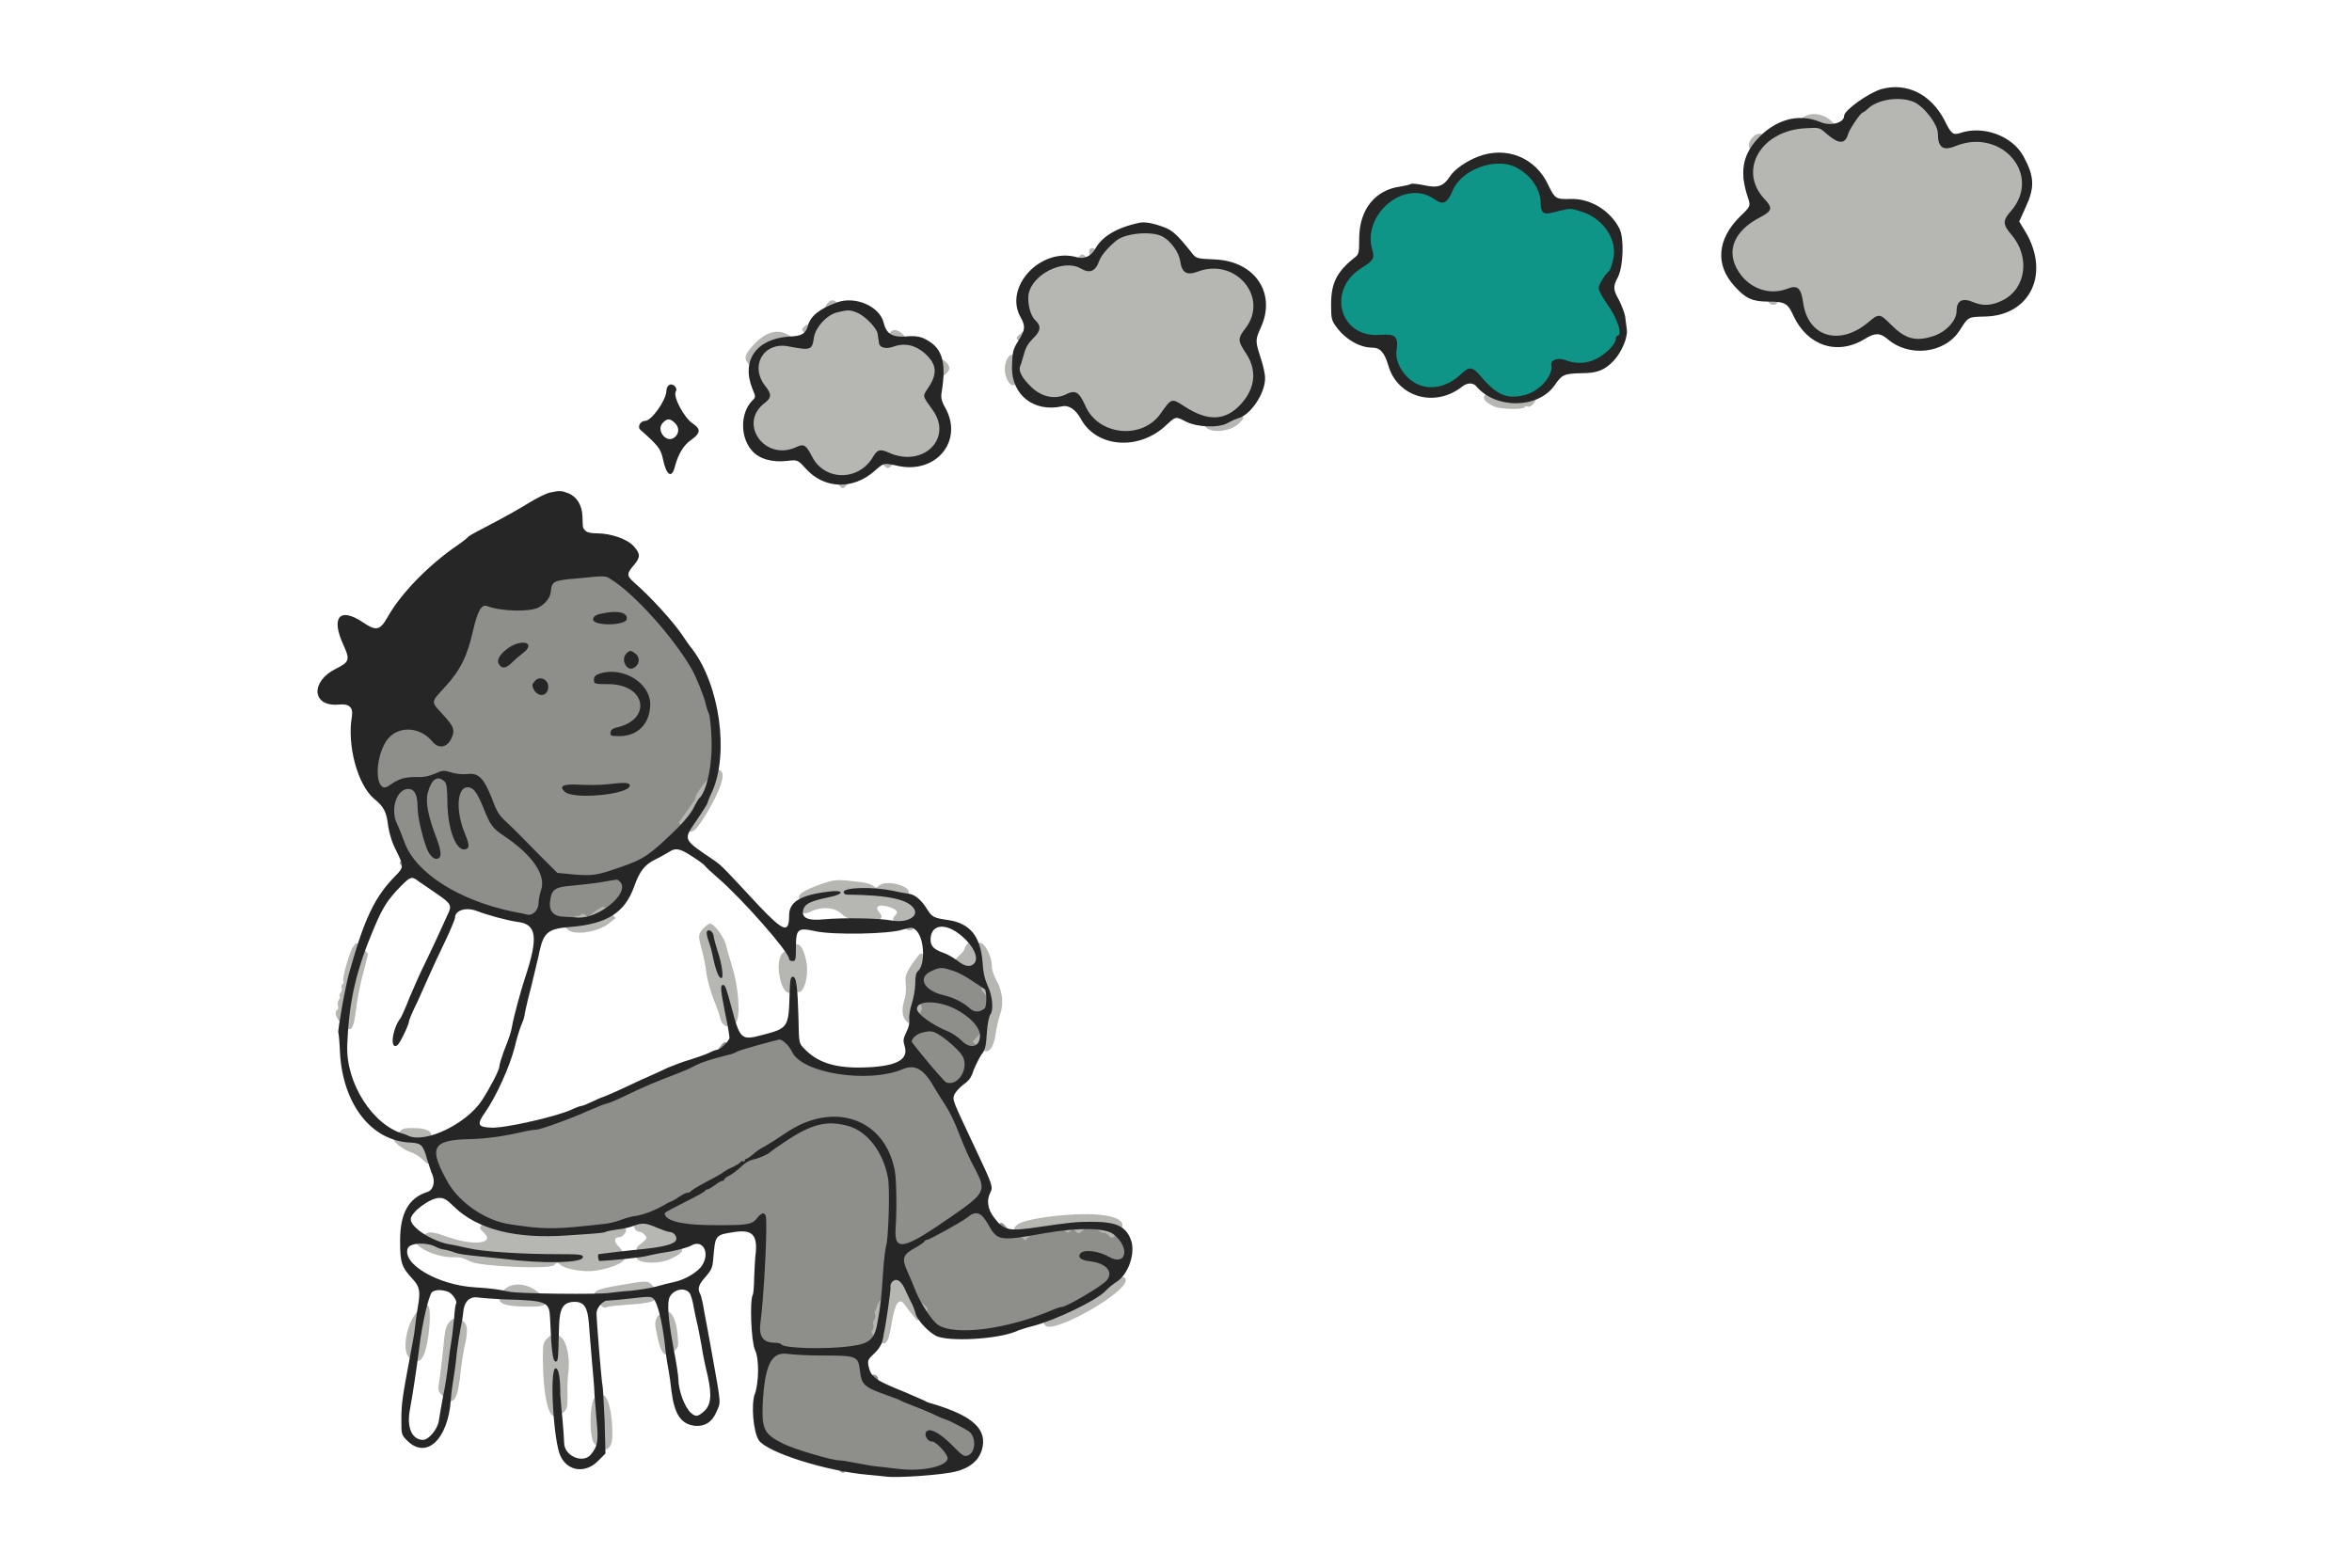
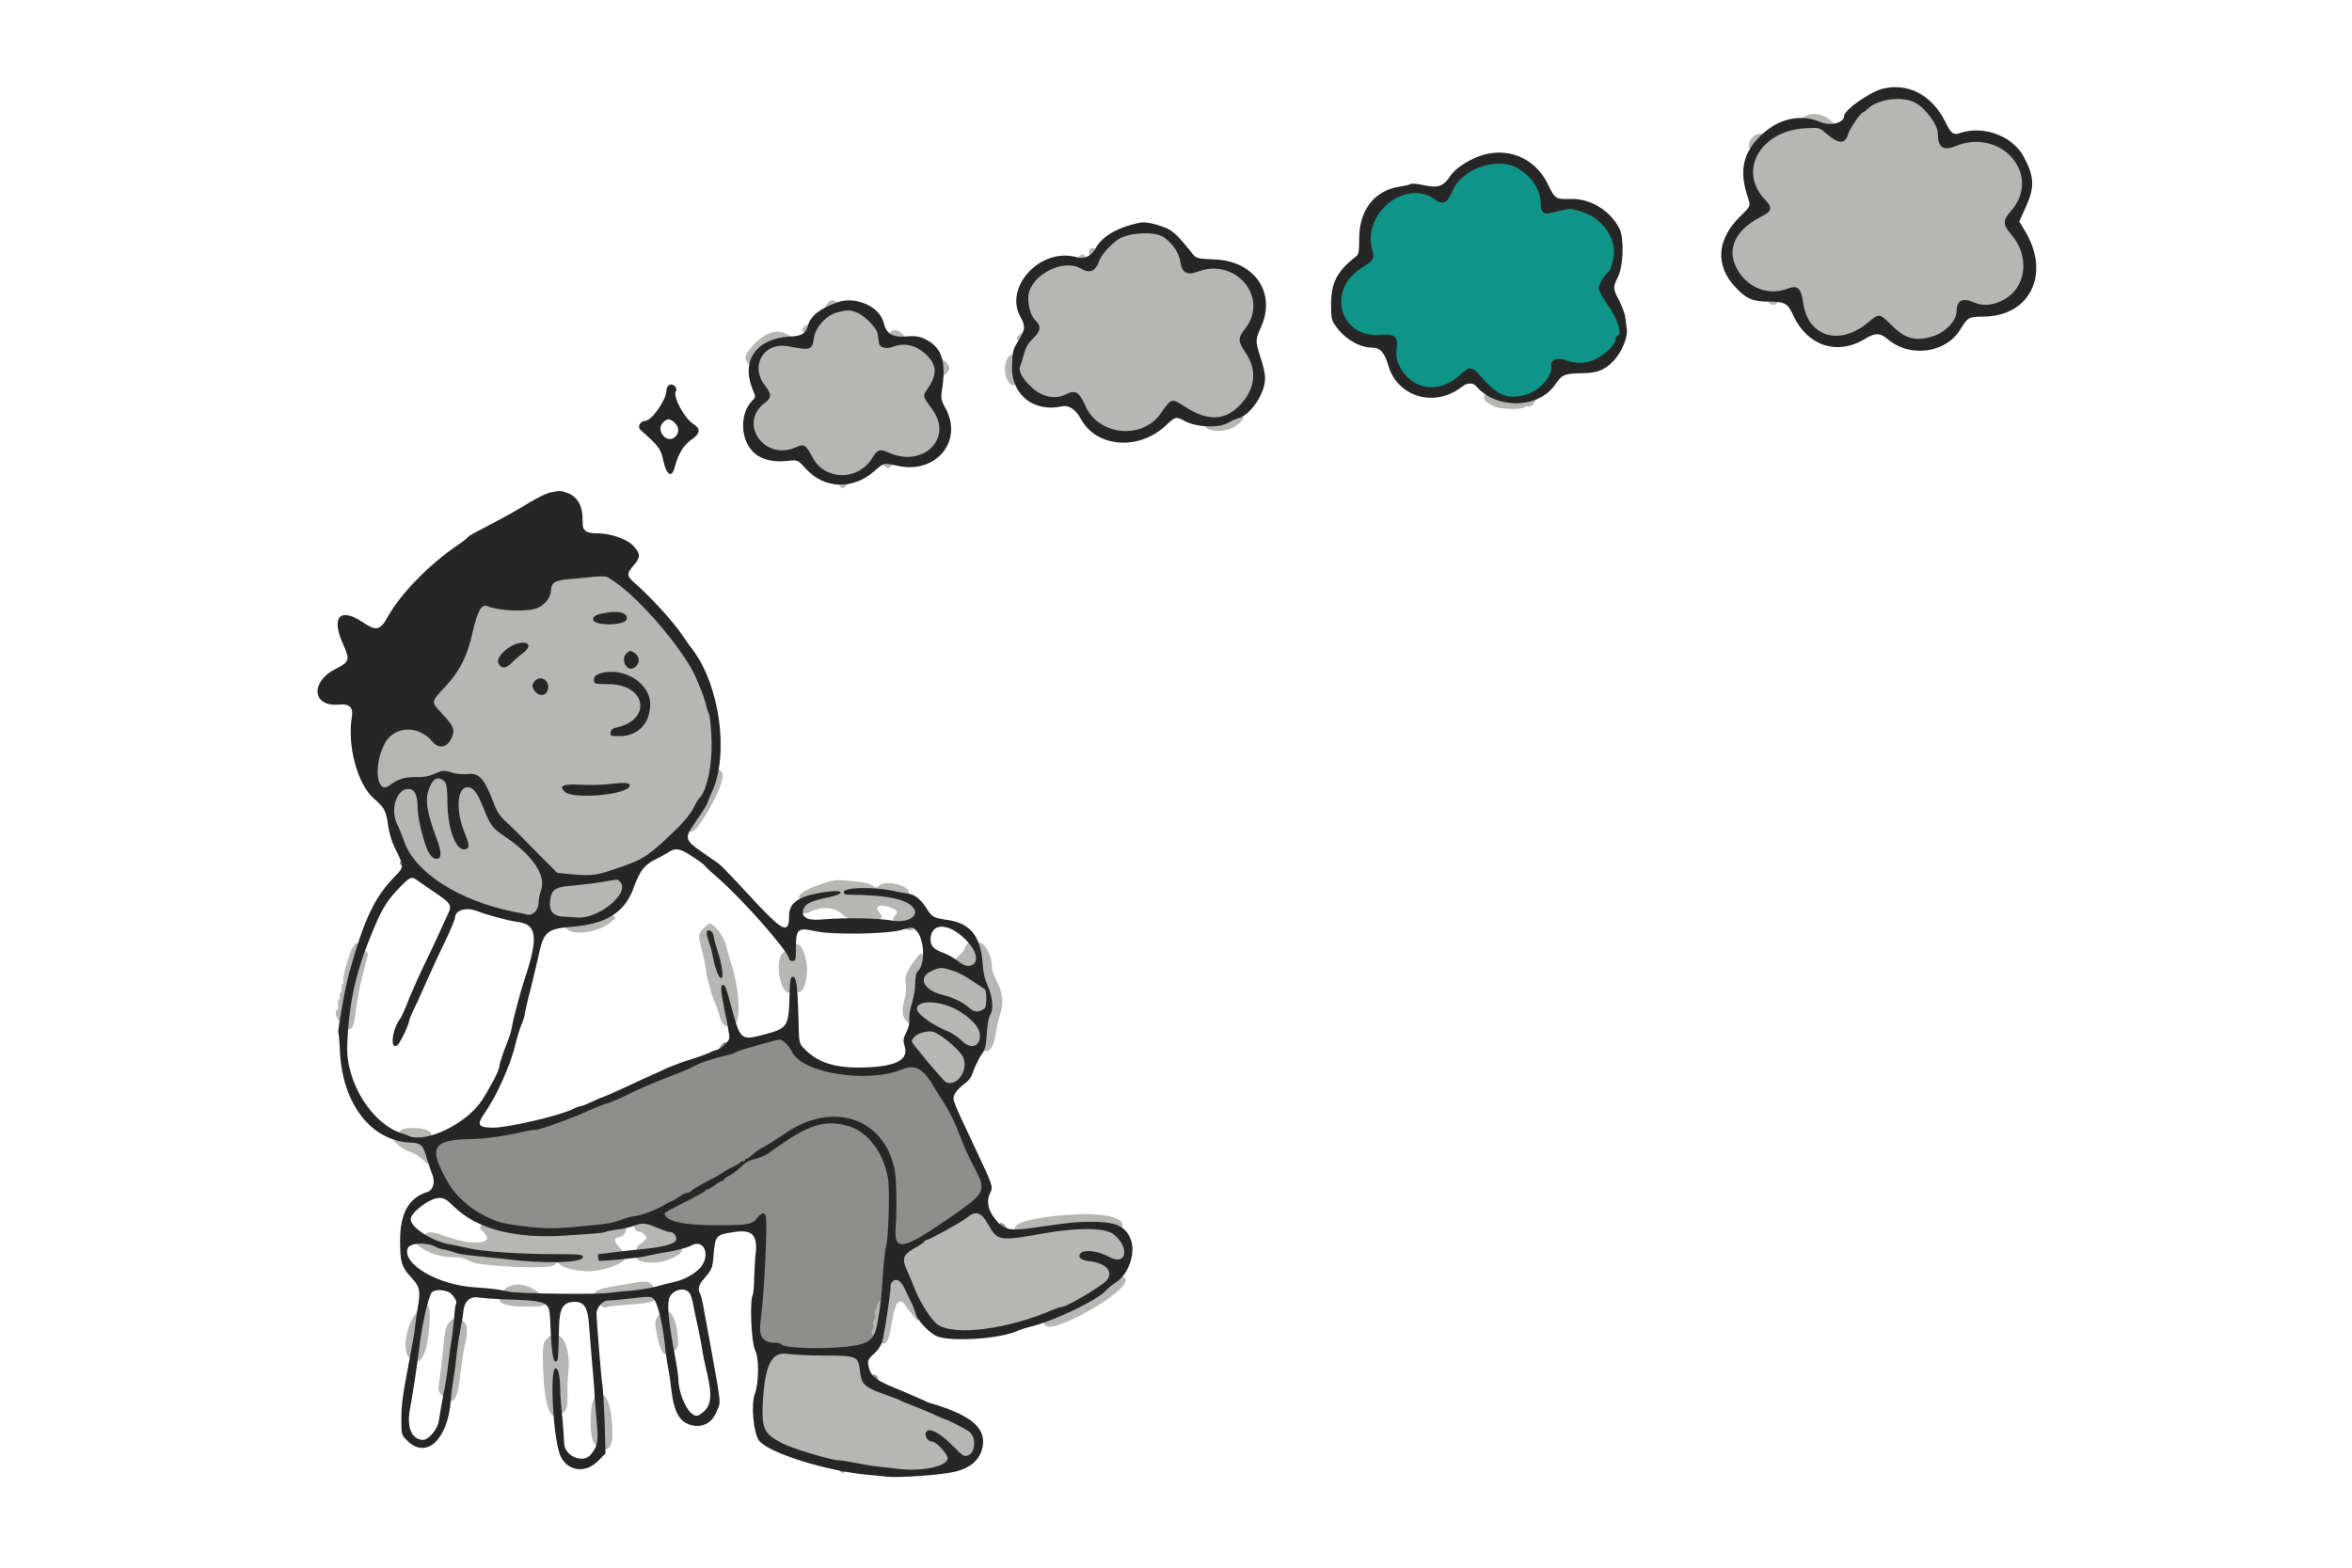
<svg xmlns="http://www.w3.org/2000/svg" viewBox="115 60 1380 920" width="1380" height="920">
  <style>.accent{transform-box:fill-box;transform-origin:50% 60%;animation:float 6s ease-in-out infinite}@keyframes float{0%,100%{transform:translate(0,0) rotate(0)}50%{transform:translate(0,-22px) rotate(-3deg)}}@media (prefers-reduced-motion:reduce){.accent{animation:none}}</style>
  <rect x="115" y="60" width="1380" height="920" fill="transparent" />
  <g fill="#8E8E8B">
    <g transform="translate(0,1024) scale(0.25,-0.25)">
      <path d="M1811 2506 c-58 -5 -65 -8 -66 -34 0 -28 -15 -38 -60 -41 -18 -1 -39 0 -54 4 -51 12 -54 9 -69 -59 -13 -60 -30 -95 -66 -133 -34 -36 -34 -34 -4 -65 26 -27 30 -40 18 -57 -9 -13 -16 -11 -39 9 -54 48 -118 17 -131 -64 -9 -56 8 -84 37 -60 17 15 28 7 14 -10 -6 -7 -11 -19 -13 -31 -1 -12 -4 -22 -6 -23 -3 -2 -1 -7 5 -13 6 -6 16 -27 24 -46 14 -35 14 -35 4 -44 -8 -8 -9 -9 -2 -16 6 -7 7 -7 15 1 8 8 8 8 24 -8 9 -9 24 -21 34 -27 10 -6 31 -19 46 -29 15 -10 29 -18 30 -18 10 -1 36 -13 43 -19 6 -6 10 -7 13 -5 5 6 79 -12 89 -21 6 -6 8 -5 24 8 17 14 17 14 29 4 11 -10 15 -11 51 -12 57 -2 83 12 118 62 l16 24 -11 11 c-10 9 -11 13 -7 16 8 8 30 14 33 10 3 -5 91 72 116 102 85 99 95 204 33 346 -34 79 -189 246 -227 243 -5 0 -33 -2 -61 -5z m-146 -192 c-16 -15 -20 -17 -25 -12 -10 10 28 43 39 33 4 -3 2 -8 -14 -21z m284 -13 c-5 -8 -9 -8 -15 0 -2 4 -2 8 2 13 8 9 20 -2 13 -13z m-213 -63 c-9 -9 -24 6 -16 16 5 6 6 6 14 -2 7 -7 7 -9 2 -14z m235 -13 c-3 -4 -6 -3 -16 6 -8 8 -10 12 -6 16 3 4 6 3 16 -6 8 -8 10 -12 6 -16z m-19 -80 c-4 -4 -6 -4 -11 -1 -4 4 -4 6 -1 11 4 4 6 4 11 1 4 -4 4 -6 1 -11z m-405 -122 c4 -3 4 -6 -3 -13 -10 -10 -10 -10 -23 3 -21 20 -2 28 26 10z m33 5 c12 -6 21 -26 15 -31 -7 -7 -37 22 -30 30 5 6 5 6 15 1z m-122 -17 c8 -14 -6 -21 -19 -8 -8 8 -10 12 -7 15 5 7 20 2 26 -7z m185 -102 c-3 -4 -6 -3 -16 6 -8 8 -10 12 -6 16 3 4 6 3 16 -6 8 -8 10 -12 6 -16z m119 -125 c-8 -9 -13 -7 -18 7 -7 17 3 24 15 11 10 -9 10 -10 3 -18z M2644 1583 c-30 -15 -33 -27 -14 -47 l15 -15 -16 -10 c-30 -20 -31 -23 -11 -43 18 -18 19 -28 2 -28 -24 0 -28 -33 -6 -58 24 -28 10 -39 -18 -15 -6 4 -8 3 -18 -7 -41 -43 -227 -20 -254 31 -14 27 -28 35 -48 28 -20 -8 -46 -10 -52 -5 -6 5 -8 5 -16 -4 -17 -19 -23 -20 -36 -8 -11 11 -11 11 -26 -8 -8 -10 -17 -18 -19 -18 -3 0 -19 -7 -36 -15 -26 -12 -33 -14 -39 -10 -6 4 -9 3 -17 -6 -5 -5 -14 -12 -21 -15 -7 -3 -36 -16 -66 -29 -78 -35 -215 -89 -225 -89 -2 0 -8 3 -12 7 -7 6 -8 6 -18 -4 -6 -6 -15 -11 -19 -11 -4 0 -21 -3 -36 -6 -28 -6 -28 -6 -39 5 -11 10 -11 10 -23 -1 -9 -8 -14 -10 -27 -10 -8 1 -20 -1 -27 -4 -7 -2 -17 -6 -23 -7 -22 -4 -28 -16 -21 -41 4 -12 7 -26 7 -31 1 -4 5 -13 9 -18 5 -5 13 -16 19 -25 26 -42 95 -86 144 -92 7 -1 20 -3 29 -4 40 -5 91 -6 128 -3 37 4 41 4 48 -3 8 -8 8 -8 18 1 11 11 50 26 76 30 10 1 23 5 29 8 11 5 13 5 25 -7 7 -6 18 -13 25 -14 7 -2 16 -6 19 -10 6 -7 8 -7 14 -3 10 9 53 3 66 -9 10 -9 10 -9 22 2 10 10 13 11 37 9 21 -1 27 1 37 8 18 15 32 -6 15 -24 -6 -6 -6 -8 0 -14 4 -5 6 -12 5 -23 -1 -9 -3 -39 -4 -68 -1 -29 -4 -61 -6 -72 -9 -46 -2 -78 18 -78 2 0 8 -3 13 -6 10 -7 10 -7 -7 -24 -9 -9 -15 -18 -13 -20 3 -1 2 -9 -1 -21 -3 -10 -6 -22 -6 -27 0 -5 -4 -12 -8 -16 -8 -7 -8 -7 0 -16 8 -9 8 -9 0 -16 -7 -6 -7 -8 -3 -14 3 -3 7 -13 8 -22 3 -18 16 -32 45 -52 11 -7 23 -16 26 -20 3 -4 8 -5 13 -4 14 5 84 -18 99 -33 14 -13 14 -13 24 -3 12 13 28 11 44 -4 10 -10 11 -10 17 -3 7 7 9 7 48 2 64 -8 120 2 138 26 10 13 10 13 22 5 13 -10 17 -8 31 14 20 32 -6 60 -88 94 -12 5 -27 14 -32 19 -6 5 -13 8 -17 7 -5 -2 -84 27 -94 35 -4 3 -4 5 1 11 9 10 -5 23 -15 14 -8 -9 -16 1 -18 23 -1 9 -4 20 -8 24 -5 6 -4 7 7 16 7 5 14 9 16 8 7 -2 34 31 29 36 -8 8 -6 21 5 31 9 8 9 10 5 16 -9 10 -7 21 6 34 6 7 10 15 9 19 -1 3 2 10 8 15 9 9 10 10 3 17 -4 5 -8 6 -11 3 -10 -8 -15 6 -12 34 4 32 9 38 26 26 11 -8 12 -9 6 -18 -6 -8 -6 -11 -1 -21 3 -6 5 -13 4 -15 0 -3 2 -8 7 -12 4 -4 8 -10 8 -13 0 -15 40 -84 60 -103 14 -13 16 -14 73 -17 35 -1 51 0 94 8 45 9 66 16 116 38 7 3 14 5 17 5 4 0 44 21 86 45 24 14 41 41 33 50 -9 10 -2 19 9 12 14 -8 23 5 21 30 -1 19 -3 23 -21 39 -23 22 -34 25 -80 22 -31 -3 -35 -2 -42 6 -7 8 -7 8 -18 -1 -8 -8 -21 -12 -56 -19 l-46 -8 -13 16 c-14 16 -14 16 -22 9 -8 -7 -8 -7 -14 3 -4 5 -16 18 -26 28 l-19 18 15 15 c20 20 21 39 2 61 -7 8 -15 22 -17 30 -3 8 -7 18 -10 22 -2 4 -8 17 -12 28 -12 32 -26 61 -46 94 -22 35 -21 47 2 30 13 -10 13 -10 28 7 32 34 36 42 26 54 -9 11 -5 22 7 18 7 -1 21 11 24 20 6 26 6 27 -4 40 -10 14 -10 14 7 29 19 16 23 30 13 50 -5 8 -47 46 -57 50 -41 15 -56 16 -78 5z" />
    </g>
  </g>
  <g fill="#B6B6B3">
    <g transform="translate(0,1024) scale(0.25,-0.25)">
      <path d="M4868 3625 c-22 -9 -63 -49 -76 -75 -11 -21 -19 -24 -33 -11 -7 6 -7 7 1 15 8 9 8 9 -1 17 -23 22 -58 23 -73 3 -6 -8 -14 -14 -18 -14 -6 0 -33 -13 -51 -24 -8 -5 -10 -5 -18 3 -15 14 -45 -19 -31 -33 10 -11 4 -41 -11 -59 -10 -10 -10 -10 21 -42 34 -35 35 -39 10 -52 -93 -49 -92 -135 3 -185 10 -6 19 -12 18 -14 -2 -10 12 -18 20 -11 4 3 6 7 5 9 -3 4 10 15 24 20 15 6 26 -6 26 -27 0 -42 44 -85 86 -85 22 0 50 12 73 30 27 22 25 23 55 -5 24 -23 45 -33 67 -33 42 0 95 41 95 73 0 17 10 21 31 14 96 -35 166 87 97 167 -20 23 -20 33 -2 54 35 38 35 93 1 130 -34 37 -69 49 -115 38 -10 -3 -20 -5 -22 -6 -2 0 -8 -3 -13 -5 -11 -6 -25 11 -18 22 7 12 -38 70 -64 84 -18 9 -66 10 -87 2z M3108 3312 c-18 -5 -29 -12 -49 -31 -18 -17 -19 -18 -26 -12 -14 13 -24 -4 -11 -17 9 -9 10 -10 3 -17 -7 -8 -20 -2 -13 7 3 3 2 7 -4 12 -8 7 -8 7 -19 -3 -9 -8 -16 -11 -27 -11 -40 0 -90 -39 -96 -74 -3 -22 4 -51 16 -62 12 -11 13 -24 3 -33 -7 -7 -8 -7 -15 1 -7 8 -7 8 -17 -1 -9 -8 -9 -8 -1 -17 12 -13 2 -44 -11 -33 -13 11 -28 -20 -21 -46 6 -21 17 -29 26 -19 7 8 7 8 30 -14 25 -23 53 -31 77 -24 5 2 10 4 11 4 1 0 5 2 9 4 8 3 24 -9 21 -16 -1 -3 8 -15 19 -28 61 -69 133 -63 189 16 10 14 2 16 60 -16 13 -7 24 -15 24 -19 0 -25 59 -25 84 1 10 11 10 11 2 18 -8 7 -8 7 12 29 31 35 33 80 6 119 -17 26 -17 32 0 54 52 65 -2 151 -94 147 -17 0 -30 -3 -33 -6 -10 -12 -22 -2 -24 19 -2 16 -21 43 -41 58 -16 13 -66 18 -90 10z M2402 3144 c-6 -7 -6 -9 -2 -14 8 -10 -31 -49 -40 -40 -6 5 -7 5 -13 -1 -7 -7 -6 -8 5 -19 11 -11 12 -12 5 -19 -9 -10 -11 -9 -33 9 -31 27 -62 22 -95 -13 -23 -25 -24 -33 -10 -48 7 -7 13 -18 14 -23 2 -6 8 -18 15 -26 15 -19 15 -22 0 -36 -38 -36 -38 -68 0 -103 22 -21 54 -26 80 -13 15 8 21 4 31 -16 9 -18 29 -37 43 -42 8 -2 18 -11 24 -18 10 -14 11 -14 18 -8 4 4 7 9 7 11 -1 3 6 8 15 13 9 4 26 18 39 31 19 20 24 23 29 19 6 -5 6 -6 0 -12 -5 -6 -5 -7 2 -14 8 -7 8 -7 20 4 9 9 14 10 23 8 28 -6 73 19 87 48 10 21 6 49 -8 70 -26 37 -26 33 -7 59 9 13 18 23 19 22 6 -1 18 12 18 19 0 10 -17 25 -23 19 -3 -3 -11 1 -29 18 -18 17 -28 23 -36 23 -6 0 -13 3 -16 6 -3 3 -4 6 -2 6 5 0 -7 13 -16 16 -12 5 -24 -7 -16 -16 5 -6 5 -7 -2 -14 -13 -12 -25 4 -15 20 8 14 -69 70 -89 65 -5 -1 -11 2 -16 7 -11 12 -17 12 -26 2z M3952 2938 c-15 -16 -12 -23 14 -36 15 -7 68 -8 72 -2 1 2 4 3 7 2 7 -5 24 14 18 21 -2 3 -3 5 -1 5 2 0 0 3 -4 8 -5 6 -9 7 -21 3 -17 -5 -50 -1 -63 7 -8 6 -9 5 -22 -8z M2125 2031 c-17 -18 -34 -42 -33 -49 0 -2 -6 -11 -27 -40 l-12 -17 13 -13 c17 -17 25 -11 55 39 29 49 41 85 32 94 -7 7 -8 6 -28 -14z M2394 1783 c-50 -17 -66 -28 -56 -39 5 -6 6 -9 3 -15 -8 -13 5 -22 19 -14 28 14 59 12 76 -5 29 -28 114 -24 88 4 -12 13 -3 20 19 14 22 -6 27 -13 17 -22 -9 -8 -2 -22 12 -22 4 0 10 -4 14 -8 9 -10 26 0 17 11 -3 4 -2 7 4 14 12 13 11 18 -6 36 -11 12 -13 16 -10 20 14 17 -50 36 -68 20 -6 -6 -8 -6 -14 0 -4 3 -16 7 -27 8 -55 7 -60 7 -88 -2z M1866 1723 c-4 -2 -12 -8 -17 -12 -7 -7 -10 -7 -15 -3 -5 4 -8 4 -11 1 -2 -2 -6 -4 -9 -3 -2 1 -10 -4 -17 -11 -13 -14 -13 -14 -5 -21 17 -15 72 -6 98 15 l15 12 -14 14 c-14 15 -14 14 -25 8z M2110 1676 c-12 -15 -12 -15 -2 -53 4 -16 9 -40 10 -53 2 -13 9 -39 16 -58 8 -19 15 -39 16 -45 4 -16 15 -25 22 -17 3 3 6 5 8 4 19 -11 17 74 -2 134 -5 17 -12 39 -14 50 -6 20 -28 50 -38 50 -3 0 -10 -6 -16 -12z M2731 1641 c-4 -4 -7 -9 -7 -12 0 -2 -5 -9 -12 -15 -12 -12 -12 -12 -1 -23 11 -11 30 -15 35 -7 4 6 14 -3 14 -12 0 -4 2 -12 5 -18 3 -8 3 -11 0 -15 -4 -3 -2 -7 6 -16 12 -13 14 -33 3 -53 -3 -7 -6 -16 -6 -21 0 -6 -6 -16 -12 -24 l-13 -14 14 -14 c21 -20 35 -6 41 39 2 12 6 29 9 38 9 25 6 53 -7 78 -7 12 -12 27 -12 34 0 30 -22 66 -33 55 -3 -4 -6 -3 -11 1 -6 5 -7 5 -13 -1z M1289 1634 c-8 -10 -27 -76 -23 -82 1 -2 0 -5 -2 -6 -3 -2 -3 -6 -2 -9 1 -3 0 -9 -3 -12 -2 -3 -3 -6 -2 -8 2 -1 1 -5 -2 -8 -2 -3 -3 -9 -2 -13 1 -4 1 -9 -1 -10 -9 -5 -3 -21 11 -35 21 -21 27 -14 33 39 3 22 10 60 17 84 l11 43 -13 14 c-14 14 -14 14 -22 3z M2320 1634 c-5 -5 -10 -9 -11 -8 -1 1 -7 -2 -12 -7 -22 -20 -2 -110 21 -91 4 4 7 4 11 1 16 -13 31 35 23 72 -7 34 -19 47 -32 33z M2608 1603 c-22 -29 -25 -39 -22 -59 1 -11 0 -25 -4 -37 -6 -21 -5 -37 5 -48 6 -7 7 -6 22 8 16 15 19 25 9 33 -8 6 -3 66 6 80 12 16 13 26 4 34 -7 6 -8 6 -20 -11z M1393 1194 c-11 -15 -11 -15 2 -26 7 -6 19 -13 27 -16 9 -2 21 -10 29 -17 13 -13 13 -13 22 -4 9 9 9 9 -5 23 -14 14 -14 14 -2 25 16 17 1 29 -36 29 -25 0 -26 -1 -37 -14z M2962 1004 c-56 -4 -106 -14 -116 -24 -8 -8 -8 -8 6 -22 l14 -14 12 12 c16 16 70 23 81 11 6 -6 7 -6 13 -1 6 5 7 5 13 -1 6 -6 8 -6 18 4 14 14 21 14 33 1 5 -6 12 -9 14 -8 3 1 8 -2 12 -6 7 -8 8 -8 23 7 32 31 -20 49 -123 41z M1951 985 c-7 -8 0 -21 12 -21 2 0 7 -3 10 -7 7 -7 6 -8 -7 -19 -12 -9 -14 -12 -10 -17 4 -4 4 -6 1 -10 -18 -18 41 -26 75 -11 28 13 34 20 25 29 -6 7 -6 8 1 15 10 11 0 23 -22 26 -7 2 -24 7 -35 13 -26 11 -41 12 -50 2z M1590 980 c-5 -6 -5 -8 6 -18 26 -25 -24 -31 -84 -10 -43 15 -48 15 -63 -1 -13 -13 -13 -14 -6 -20 15 -13 47 -25 73 -26 14 0 26 -1 27 -1 1 -1 2 -1 4 -2 2 0 10 -4 19 -8 25 -11 183 -18 194 -8 7 7 9 7 15 1 9 -8 40 -15 65 -15 40 0 96 22 84 33 -2 2 -3 6 -2 9 1 2 -3 9 -10 16 -12 11 -11 22 2 22 3 0 8 3 11 7 12 13 -2 22 -27 17 -95 -20 -218 -18 -285 5 -15 5 -17 5 -23 -1z M2550 852 c-7 -9 -9 -16 -8 -21 2 -6 -1 -12 -10 -21 -7 -7 -13 -15 -13 -18 -1 -4 -3 -8 -4 -11 -2 -3 -3 -8 -1 -12 1 -3 0 -8 -2 -11 -3 -3 -4 -9 -2 -12 1 -4 0 -10 -3 -13 -3 -4 -2 -8 10 -20 21 -21 28 -13 36 39 8 46 17 59 30 42 4 -6 12 -17 19 -25 l11 -13 14 13 c13 13 13 13 3 23 -6 6 -14 11 -17 11 -5 -1 -10 6 -17 20 -10 20 -26 41 -32 41 -2 0 -8 -6 -14 -12z M3075 852 c-9 -7 -24 -19 -33 -28 -10 -9 -20 -15 -23 -14 -3 1 -10 -2 -15 -8 -5 -5 -12 -10 -14 -10 -7 0 -67 -28 -75 -35 -6 -6 -7 -7 -1 -13 16 -18 166 63 186 100 8 15 -8 20 -25 8z M1914 839 c-56 -9 -67 -15 -53 -30 4 -5 7 -9 5 -9 -2 0 0 -3 4 -8 5 -5 9 -7 15 -4 5 2 30 4 56 6 50 3 67 10 53 22 -5 4 -5 6 -1 11 3 4 2 7 -3 13 -9 10 -14 10 -76 -1z M1640 825 c-19 -25 -6 -35 49 -36 54 -2 63 4 40 28 -28 28 -69 32 -89 8z M1441 779 c-26 -26 -39 -93 -21 -109 4 -4 8 -6 8 -4 0 2 3 1 6 -2 16 -13 29 20 34 81 3 52 -2 59 -27 34z M2022 772 c-1 -2 -4 -3 -7 -2 -8 6 -19 -11 -17 -26 11 -65 20 -79 42 -61 13 11 13 11 10 42 -3 37 -19 62 -28 47z M1515 753 c-9 -10 -11 -20 -15 -64 -2 -21 -6 -52 -8 -68 -5 -30 -5 -30 9 -44 24 -24 34 -7 41 67 2 14 5 37 8 50 8 33 8 51 -1 59 -5 5 -9 6 -12 3 -3 -3 -5 -3 -7 0 -4 6 -8 5 -15 -3z M1744 714 c-9 -9 -10 -14 -10 -47 1 -95 15 -150 35 -132 4 3 7 5 7 3 0 -2 4 0 8 4 7 7 8 12 8 38 -1 16 0 41 2 55 4 32 -3 69 -16 81 -6 6 -10 7 -12 4 -2 -3 -4 -3 -8 0 -3 3 -7 1 -14 -6z M1868 578 c-3 -3 -6 -5 -7 -4 -16 15 -21 -90 -6 -107 4 -4 7 -6 8 -5 1 1 6 -1 10 -5 11 -10 24 4 24 25 2 61 -14 114 -29 96z" />
+     </g>
+   </g>
+   <g fill="#B6B6B3">
+     <g transform="translate(0,1024) scale(0.05,-0.05)">
+       <path d="M9080 12540 c-198 -21 -289 -42 -318 -73 -18 -20 -30 -55 -47 -137 -16 -80 -97 -144 -206 -161 -127 -20 -346 -2 -472 38 -43 13 -50 13 -85 -4 -54 -26 -92 -110 -151 -338 -83 -316 -135 -415 -339 -644 -142 -160 -144 -199 -21 -335 143 -158 156 -196 99 -274 -43 -60 -80 -59 -140 4 -101 104 -206 149 -330 142 -193 -11 -306 -129 -365 -380 -29 -125 -13 -297 33 -350 8 -10 30 -22 49 -29 37 -12 45 -9 186 71 55 30 66 33 197 40 77 5 145 12 151 16 9 5 10 2 4 -12 -29 -69 -54 -146 -60 -185 -11 -72 20 -217 90 -427 66 -197 78 -256 50 -246 -50 19 -139 323 -156 531 -10 128 -34 217 -67 245 -57 50 -164 37 -220 -26 -51 -58 -76 -138 -76 -241 -1 -88 1 -93 68 -260 89 -222 113 -268 187 -359 234 -292 690 -517 1276 -632 176 -34 222 8 262 236 6 36 16 89 23 118 11 46 10 61 -11 130 -12 42 -37 102 -54 132 -49 85 -234 265 -369 359 -64 45 -129 96 -144 114 -28 33 -72 121 -143 287 -52 121 -87 164 -150 185 -56 18 -89 10 -134 -33 -81 -78 -76 -318 12 -549 50 -131 51 -161 3 -110 -64 68 -99 212 -112 467 -12 220 -20 260 -67 301 -19 17 -33 32 -31 34 2 3 41 -4 87 -15 51 -13 117 -20 175 -20 80 0 98 -3 126 -22 38 -26 92 -120 141 -243 70 -174 65 -168 430 -537 396 -399 332 -359 604 -380 l170 -13 -165 -17 c-263 -29 -312 -51 -344 -158 -32 -107 -11 -227 46 -264 64 -42 218 -58 318 -32 37 10 62 11 79 4 36 -13 63 -4 132 47 45 33 69 44 94 43 39 -1 85 32 169 122 93 101 107 197 38 263 -40 38 -66 40 -199 18 -133 -23 -197 -27 -91 -6 106 21 393 121 503 174 110 54 216 137 399 312 88 85 109 110 110 134 1 20 28 69 84 147 46 64 90 136 98 160 8 24 38 74 67 112 69 92 76 104 92 183 47 225 40 561 -15 753 -44 149 -115 340 -167 445 -176 356 -685 934 -990 1125 -53 33 -62 35 -147 37 -50 1 -170 -7 -266 -17z m514 -503 c18 -13 18 -14 0 -21 -52 -20 -289 -18 -269 2 26 27 238 41 269 19z m-1154 -353 c0 -3 -12 -16 -27 -27 -14 -12 -64 -54 -111 -94 -67 -60 -87 -72 -98 -62 -8 6 -14 18 -14 26 0 24 97 113 152 138 50 23 98 33 98 19z m1287 -116 c13 -12 23 -28 23 -36 0 -20 -29 -52 -46 -52 -29 0 -46 74 -22 98 16 16 18 16 45 -10z m-166 -228 c121 -23 256 -123 299 -222 19 -44 22 -65 18 -133 -9 -173 -112 -283 -273 -292 l-70 -4 56 19 c167 56 269 165 269 288 0 56 -37 137 -82 181 -80 76 -178 111 -345 120 -62 3 -113 9 -113 13 0 9 45 27 80 33 48 8 108 7 161 -3z m-889 -87 c22 -19 23 -42 4 -68 -12 -16 -18 -18 -40 -7 -30 13 -44 55 -26 77 16 20 39 19 62 -2z m883 -1224 c-16 -5 -79 -16 -140 -25 -126 -19 -396 -16 -430 4 -19 11 -19 11 5 13 14 0 102 1 195 0 94 0 202 3 240 8 39 4 90 8 115 9 42 0 43 0 15 -9z M13235 7934 c-133 -55 -173 -149 -107 -252 27 -42 100 -82 219 -121 124 -40 221 -84 263 -120 14 -12 -2 -6 -35 13 -33 19 -103 50 -155 67 -82 28 -109 33 -197 33 -98 1 -104 0 -129 -26 -18 -18 -27 -36 -26 -57 0 -17 -5 -43 -13 -57 -7 -14 -11 -34 -8 -45 6 -20 69 -76 138 -122 38 -26 38 -27 13 -27 -47 0 -158 -40 -191 -70 -46 -40 -60 -89 -38 -129 22 -41 231 -297 326 -398 93 -100 125 -114 203 -89 65 22 123 84 147 156 22 66 23 110 6 175 -12 43 -29 65 -117 153 -103 103 -97 112 13 19 32 -28 73 -56 92 -64 61 -26 126 1 134 55 2 12 17 37 34 55 16 17 33 39 36 48 11 32 -41 131 -100 192 -45 45 -52 57 -33 51 68 -23 164 8 190 61 8 17 16 59 18 95 2 52 -1 72 -18 100 -11 19 -27 50 -35 68 -11 23 -43 51 -108 93 -117 77 -171 105 -276 140 -105 36 -166 37 -246 3z M13700 5071 c-25 -9 -67 -33 -95 -53 -66 -47 -200 -125 -355 -205 -69 -35 -132 -70 -140 -77 -8 -8 -46 -33 -85 -56 -129 -77 -175 -140 -160 -218 7 -40 138 -359 186 -454 16 -32 40 -65 53 -73 14 -9 27 -30 30 -49 8 -43 96 -159 144 -190 20 -14 71 -35 112 -48 66 -20 94 -23 245 -22 128 0 202 6 299 22 220 38 461 107 681 194 55 22 125 47 155 55 103 27 418 207 516 296 31 28 58 63 65 84 39 119 -56 213 -248 243 -99 16 -107 34 -12 27 51 -3 98 -14 140 -32 158 -67 174 -71 220 -55 82 29 107 103 68 205 -30 81 -94 148 -140 148 -19 0 -45 8 -58 19 -13 10 -29 18 -35 18 -6 0 -33 11 -61 25 -66 32 -182 35 -237 5 -24 -13 -39 -16 -44 -9 -13 21 -49 27 -82 13 -19 -8 -51 -11 -80 -8 -59 7 -394 -48 -427 -70 -17 -11 -31 -13 -47 -8 -13 5 -62 4 -109 -1 -150 -17 -180 -2 -258 126 -56 93 -101 139 -150 156 -41 13 -36 14 -91 -8z M11423 3424 c-122 -45 -187 -209 -213 -546 -28 -347 15 -456 219 -562 154 -79 562 -204 741 -226 47 -5 146 -21 220 -35 318 -60 652 -83 800 -56 148 27 248 78 271 137 24 65 -103 234 -201 266 -26 8 -46 22 -48 31 -3 15 1 16 23 7 48 -18 117 -72 226 -176 113 -107 145 -125 206 -109 58 14 113 102 113 180 0 42 -31 126 -59 158 -27 30 -233 145 -291 162 -14 4 -65 26 -115 48 -128 58 -430 182 -565 232 -159 60 -210 82 -247 111 -43 33 -50 48 -63 135 -15 102 -28 139 -58 172 -47 49 -97 57 -467 68 -187 5 -365 12 -395 14 -35 3 -70 -1 -97 -11z" />
    </g>
  </g>
  <g fill="#262626">
    <g transform="translate(0,1024) scale(0.25,-0.25)">
      <path d="M4876 3647 c-31 -9 -88 -50 -88 -63 0 -17 -33 -25 -57 -14 -51 21 -106 5 -148 -42 -34 -38 -40 -78 -21 -135 7 -21 7 -21 -19 -46 -53 -53 -58 -113 -12 -163 26 -29 42 -36 80 -36 38 0 45 -4 58 -33 33 -71 103 -94 167 -55 24 15 36 15 53 1 51 -45 135 -35 170 19 21 33 19 32 61 33 106 3 152 102 93 200 l-14 23 14 31 c23 49 22 74 -4 122 -26 48 -94 73 -148 55 -17 -6 -22 -2 -37 29 -32 62 -89 90 -148 74z m79 -32 c24 -13 53 -52 53 -72 0 -33 12 -42 41 -30 108 44 204 -67 131 -152 -20 -22 -20 -32 0 -55 45 -52 36 -127 -20 -155 -24 -12 -45 -14 -67 -5 -27 12 -41 5 -41 -20 0 -23 -26 -51 -58 -60 -39 -12 -63 -5 -95 27 -28 28 -29 28 -56 5 -67 -55 -140 -32 -151 47 -5 35 -13 43 -38 33 -42 -16 -89 1 -114 41 -30 47 -11 95 51 127 29 15 30 22 9 44 -61 67 -7 160 98 165 32 2 32 2 50 -14 28 -24 43 -24 50 2 3 10 29 49 34 49 1 0 7 4 12 9 24 23 80 30 111 14z M3134 3333 c-53 -11 -89 -33 -104 -62 -9 -16 -26 -24 -42 -19 -86 25 -174 -71 -132 -142 11 -20 10 -29 -6 -54 -13 -21 -14 -25 -15 -63 0 -65 52 -105 117 -91 16 4 32 -7 44 -28 36 -69 137 -77 201 -16 23 21 22 21 47 8 26 -13 77 -15 97 -3 7 4 18 9 24 11 29 6 65 59 64 95 0 10 -5 32 -11 49 -12 38 -12 40 1 69 37 80 -13 156 -108 160 -44 2 -44 2 -56 18 -32 40 -44 51 -64 58 -24 9 -45 13 -57 10z m54 -32 c20 -11 39 -37 42 -59 4 -26 15 -33 40 -24 90 35 170 -61 112 -134 -17 -22 -17 -28 0 -54 29 -41 25 -85 -10 -123 -36 -39 -77 -41 -132 -5 -31 20 -30 20 -57 -18 -44 -61 -146 -50 -176 20 -15 33 -23 38 -48 25 -25 -11 -56 -4 -79 19 -21 20 -30 37 -26 48 2 3 5 16 9 28 4 16 10 26 21 37 19 18 20 30 6 43 -12 11 -19 40 -16 61 8 47 82 84 122 61 22 -13 35 -7 44 18 4 12 21 32 41 48 22 17 82 22 107 9z M2424 3146 c-41 -15 -62 -32 -68 -55 -5 -18 -14 -24 -43 -25 -78 -5 -114 -56 -87 -123 8 -19 8 -19 -1 -28 -28 -29 -28 -86 0 -117 16 -19 47 -28 82 -24 25 3 25 3 45 -19 43 -47 110 -49 160 -5 23 20 21 20 57 12 88 -18 151 58 111 134 -11 19 -12 27 -10 39 12 75 1 108 -45 128 -11 4 -22 5 -41 3 -30 -2 -44 7 -50 32 -9 39 -67 64 -110 48z m50 -25 c19 -9 46 -38 46 -50 1 -5 1 -11 2 -13 0 -2 1 -6 1 -8 2 -10 16 -14 33 -8 27 10 52 4 74 -15 29 -26 31 -48 8 -82 -13 -20 -14 -17 12 -53 46 -66 -24 -134 -103 -99 -22 10 -28 8 -39 -11 -34 -56 -113 -55 -142 2 -14 27 -19 31 -36 23 -75 -36 -140 56 -74 104 15 12 15 20 0 39 -37 47 -4 104 54 93 52 -10 56 -9 60 19 3 25 31 56 56 61 24 6 30 6 48 -2z M2029 2951 c-3 -2 -5 -8 -5 -13 -1 -22 -35 -70 -50 -70 -11 0 -19 -14 -11 -21 42 -37 48 -45 53 -69 8 -39 21 -46 28 -17 8 30 21 51 39 63 21 15 22 25 4 37 -21 13 -48 64 -41 76 6 9 -9 22 -17 14z m14 -87 c11 -10 12 -24 1 -34 -19 -17 -46 16 -28 34 10 10 16 10 27 0z M1752 2700 c-8 -1 -30 -12 -50 -24 -19 -12 -58 -34 -87 -49 -29 -15 -53 -28 -55 -30 -1 -2 -12 -11 -25 -20 -69 -47 -134 -114 -165 -169 -18 -32 -27 -34 -58 -13 -55 37 -76 12 -46 -53 16 -35 14 -40 -18 -56 -60 -30 -56 -89 6 -84 25 3 35 -6 32 -27 -12 -68 13 -161 52 -194 23 -19 29 -30 33 -64 3 -19 9 -39 19 -58 18 -37 18 -39 -3 -60 -48 -49 -72 -100 -107 -225 -9 -30 -28 -138 -26 -142 1 -2 3 -23 4 -48 7 -120 73 -205 163 -210 27 -1 32 -5 41 -38 4 -12 9 -29 13 -38 7 -18 1 -36 -12 -40 -44 -14 -64 -50 -64 -114 0 -52 3 -62 30 -91 17 -19 18 -29 11 -69 -2 -12 -5 -32 -6 -44 -1 -12 -7 -44 -12 -70 -17 -91 -20 -108 -20 -145 0 -36 0 -37 13 -50 45 -46 96 1 103 94 1 16 4 38 6 49 2 11 6 39 8 62 3 23 7 49 9 58 2 9 5 25 6 36 2 27 15 40 37 36 8 -1 33 -3 56 -4 104 -3 109 -5 111 -44 3 -73 6 -102 13 -102 6 0 6 2 8 81 1 45 10 59 37 59 22 0 30 -13 33 -50 1 -13 4 -52 7 -86 3 -34 6 -68 6 -76 0 -8 3 -36 5 -64 5 -52 3 -62 -13 -82 -18 -23 -63 -4 -63 27 0 7 -2 33 -4 57 -3 24 -4 49 -5 56 0 41 -4 62 -11 62 -15 0 -5 -175 12 -207 17 -35 58 -40 87 -11 l18 18 -2 77 c-2 43 -4 80 -5 83 -2 6 -14 151 -14 170 0 12 16 30 26 29 5 0 29 2 55 5 41 5 48 5 53 -1 9 -9 20 -53 26 -103 2 -25 7 -54 9 -64 2 -10 5 -32 7 -50 7 -54 22 -77 55 -81 23 -2 41 9 51 34 10 23 11 12 -12 141 -6 32 -13 73 -17 92 -3 19 -7 37 -9 41 -7 12 -5 22 7 36 20 23 21 26 23 49 5 56 4 55 50 62 40 6 53 -6 50 -46 -2 -13 -3 -40 -4 -60 0 -20 -2 -39 -3 -41 -8 -12 -4 -111 5 -130 10 -20 9 -76 0 -102 -10 -24 -4 -91 9 -110 20 -29 161 -73 257 -81 13 -1 31 -3 40 -4 27 -4 138 4 166 12 32 8 52 25 60 49 15 49 -19 81 -116 110 -8 2 -16 5 -18 7 -2 1 -23 10 -46 20 -72 29 -80 35 -86 63 -2 12 0 15 14 28 8 7 16 19 18 26 2 7 4 16 4 19 5 21 17 106 16 110 -1 2 0 8 3 12 10 12 23 4 33 -21 6 -13 13 -27 16 -33 2 -5 6 -15 7 -20 4 -15 29 -42 48 -52 30 -14 141 -8 186 10 8 4 28 10 44 14 54 15 143 58 166 80 8 9 20 18 26 22 29 17 47 69 35 100 -12 32 -35 42 -93 42 -35 0 -53 -2 -121 -12 -72 -11 -84 -9 -107 22 -15 19 -18 41 -9 58 7 14 6 17 -34 102 -56 119 -55 115 -50 129 3 6 12 16 21 23 13 9 19 17 24 34 5 12 13 28 18 36 9 11 11 19 13 50 1 21 5 40 8 44 8 10 6 43 -6 68 -7 16 -11 33 -12 56 -5 60 -29 90 -79 98 -35 5 -39 7 -50 24 -14 23 -29 36 -44 38 -8 1 -25 4 -37 7 -49 10 -116 8 -116 -3 0 -3 3 -6 7 -6 97 -1 144 -11 158 -33 12 -18 -16 -34 -51 -28 -30 6 -117 7 -160 3 -40 -4 -55 4 -48 25 5 12 17 18 60 27 36 7 36 18 -1 13 -67 -8 -93 -24 -93 -56 0 -43 -13 -38 -71 23 -81 87 -86 93 -103 105 -78 53 -75 48 -42 97 13 19 24 37 24 38 0 1 5 15 12 29 39 90 17 248 -47 333 -6 7 -17 23 -25 35 -22 32 -75 90 -111 121 -19 17 -19 21 0 43 14 17 14 25 -1 42 -14 17 -54 31 -86 31 -14 0 -24 2 -28 6 -7 8 -6 5 -7 34 -1 26 -13 46 -33 54 -15 6 -20 7 -42 2z m142 -204 c53 -32 146 -135 189 -210 11 -19 29 -64 33 -81 2 -10 6 -21 8 -25 2 -4 5 -31 6 -61 2 -56 -10 -115 -27 -135 -4 -3 -10 -14 -15 -24 -5 -11 -21 -31 -37 -47 -67 -65 -79 -73 -133 -92 -58 -20 -65 -21 -109 -18 l-41 4 -47 47 c-26 27 -57 58 -70 70 -20 18 -25 26 -37 59 -19 47 -31 59 -57 56 -11 -1 -27 0 -38 4 -18 5 -20 5 -38 -3 -14 -6 -27 -9 -46 -8 -27 0 -41 -5 -63 -21 -28 -19 -35 47 -11 96 21 45 80 49 114 8 14 -17 33 -14 43 5 11 21 8 30 -18 58 -29 32 -30 28 4 65 36 39 53 73 66 132 11 47 20 64 34 58 31 -12 99 -14 120 -3 17 9 28 24 29 39 2 22 7 25 60 29 69 7 68 7 81 -2z m-390 -475 c4 -5 6 -17 6 -49 1 -66 22 -118 44 -109 8 3 8 10 -4 39 -21 52 -17 106 7 106 14 0 22 -11 37 -47 16 -41 22 -49 47 -66 68 -45 101 -93 89 -128 -3 -9 -6 -23 -6 -30 0 -17 -13 -31 -27 -28 -6 2 -21 5 -33 7 -126 26 -227 90 -254 161 -6 16 -14 37 -19 47 -15 33 0 80 27 80 15 0 22 -14 22 -42 0 -22 10 -66 21 -96 6 -16 15 -26 23 -26 13 0 13 15 1 47 -20 52 -27 86 -21 108 9 33 23 42 40 26z m583 -177 c14 -9 26 -18 27 -20 1 -2 15 -15 31 -29 55 -47 167 -174 167 -190 0 -3 4 -5 8 -5 7 0 8 3 8 31 0 45 4 48 46 39 41 -9 173 -7 205 4 22 6 22 6 31 -2 20 -19 22 -81 4 -96 -4 -3 -6 -13 -6 -29 0 -13 -4 -34 -8 -47 -4 -12 -7 -29 -6 -36 1 -9 -1 -20 -7 -31 -7 -15 -8 -19 -4 -32 11 -34 -21 -50 -107 -51 -60 0 -99 13 -129 45 -12 12 -12 13 -13 70 -2 74 -5 100 -14 98 -5 -1 -6 -8 -7 -43 -2 -75 -4 -78 -62 -93 -52 -14 -54 -12 -75 67 -11 41 -14 50 -19 50 -7 0 -6 -11 5 -67 6 -27 10 -53 10 -57 0 -7 -21 -28 -28 -28 -2 0 -12 -3 -21 -8 -9 -4 -29 -11 -45 -16 -15 -4 -37 -13 -50 -18 -12 -6 -26 -12 -30 -14 -14 -6 -43 -19 -83 -38 -22 -10 -41 -18 -42 -18 -2 0 -12 -5 -23 -10 -11 -5 -22 -10 -25 -10 -3 0 -14 -4 -24 -9 -39 -17 -157 -44 -189 -42 -31 1 -33 8 -14 35 26 37 58 107 70 154 4 18 11 40 14 48 4 9 8 20 9 26 0 5 5 24 9 42 5 18 10 39 12 48 2 9 6 24 8 34 3 10 5 22 6 26 10 45 20 54 72 58 86 7 128 33 150 94 13 37 25 52 49 64 11 5 26 14 33 18 16 11 27 8 57 -12z m-643 -58 c8 -5 26 -18 41 -28 34 -23 36 -28 26 -48 -4 -9 -13 -29 -20 -44 -7 -15 -21 -46 -32 -68 -11 -22 -28 -60 -38 -84 -9 -24 -19 -45 -21 -48 -19 -24 -26 -75 -8 -64 6 3 28 49 28 57 0 3 9 24 20 46 10 23 24 53 30 67 6 14 22 48 35 75 13 27 23 52 23 55 0 17 25 25 50 16 25 -10 74 -23 96 -26 46 -5 50 -36 18 -132 -9 -27 -27 -93 -30 -112 -3 -16 -5 -23 -20 -61 -5 -14 -10 -30 -10 -34 0 -9 -21 -49 -41 -80 -36 -55 -133 -102 -173 -83 -4 2 -9 4 -10 4 -73 20 -137 120 -133 209 4 104 21 176 63 275 21 50 33 67 62 97 24 24 26 25 44 11z m473 -2 c19 -27 -52 -84 -100 -82 -7 1 -21 1 -31 2 -26 0 -38 12 -35 36 3 28 11 34 52 37 19 2 49 5 67 8 18 3 34 6 37 6 2 1 7 -3 10 -7z m795 -121 c32 -25 47 -56 34 -69 -9 -9 -22 -7 -39 7 -8 6 -23 15 -32 18 -23 8 -31 16 -31 31 0 35 32 41 68 13z m-15 -86 c11 -3 33 -15 47 -25 14 -9 27 -18 27 -18 5 -3 5 -41 0 -45 -12 -10 -25 -10 -36 1 -15 13 -36 24 -61 30 -46 11 -61 41 -29 56 21 10 25 10 52 1z m4 -89 c35 -18 59 -43 59 -63 0 -27 -23 -33 -44 -11 -7 7 -20 16 -29 20 -40 16 -75 42 -75 54 0 20 49 20 89 0z m-37 -61 c18 -11 44 -34 53 -47 20 -28 -7 -75 -36 -65 -6 2 -81 92 -81 96 0 8 12 18 24 21 21 5 25 4 40 -5z m-360 -20 c6 -5 12 -14 15 -20 22 -50 178 -75 259 -41 30 13 51 0 76 -45 6 -10 16 -26 22 -35 12 -18 24 -42 36 -74 12 -30 22 -54 37 -81 26 -50 23 -56 -55 -110 -115 -80 -136 -84 -132 -27 3 45 2 111 -2 134 -23 123 -144 164 -255 89 -19 -13 -41 -27 -50 -32 -9 -4 -22 -13 -28 -19 -6 -5 -13 -10 -15 -10 -2 0 -4 -2 -4 -4 0 -3 -2 -3 -4 -2 -2 1 -5 0 -6 -2 -1 -2 -9 -7 -17 -11 -8 -3 -18 -9 -21 -11 -3 -3 -22 -14 -42 -24 -20 -11 -37 -21 -37 -23 -1 -1 -4 -3 -8 -3 -3 0 -11 -4 -17 -8 -6 -4 -15 -10 -20 -12 -6 -2 -13 -6 -16 -8 -22 -13 -49 -23 -66 -26 -11 -1 -28 -6 -38 -10 -10 -4 -27 -8 -38 -9 -106 -12 -133 -13 -192 -5 -9 1 -21 3 -28 4 -55 7 -118 49 -146 97 -47 83 -39 101 50 103 39 1 78 6 129 18 9 2 21 4 26 4 11 0 83 26 127 46 17 7 35 15 42 16 7 2 28 11 48 21 35 17 68 31 116 49 13 5 32 13 42 19 16 8 35 14 78 25 7 1 16 5 21 8 8 4 88 26 99 28 2 0 9 -4 14 -9z m146 -194 c45 -12 83 -61 94 -122 5 -24 1 -143 -4 -158 -2 -6 -6 -37 -8 -71 -2 -33 -5 -64 -6 -68 0 -4 -3 -22 -6 -39 -7 -43 -18 -53 -64 -59 -57 -8 -157 -5 -162 4 -1 2 -8 4 -15 4 -29 0 -39 15 -34 50 8 56 17 236 12 248 -3 9 -10 7 -19 -4 -12 -16 -21 -18 -87 -18 -85 -1 -131 9 -131 28 0 2 21 13 47 26 26 13 48 25 48 27 1 2 3 3 6 3 2 0 9 5 17 10 7 6 15 10 17 10 3 0 5 2 5 4 0 1 6 6 13 9 7 4 19 13 26 20 9 9 19 15 28 17 15 3 37 13 41 18 1 1 16 12 33 23 62 42 99 52 149 38z m-925 -189 c55 -54 146 -77 267 -68 77 5 86 6 91 9 2 1 14 3 26 5 13 1 29 5 37 8 20 8 29 8 56 -4 12 -5 26 -10 30 -10 9 0 17 -10 15 -18 -2 -10 -29 -17 -77 -22 -32 -3 -100 -11 -105 -12 -3 0 -1 -16 2 -16 27 1 100 8 112 12 8 2 32 7 53 10 21 4 43 10 50 14 27 16 45 -16 26 -46 -9 -15 -38 -33 -64 -39 -10 -2 -30 -7 -44 -11 -14 -4 -41 -8 -60 -10 -19 -1 -41 -4 -50 -5 -25 -4 -216 -2 -236 3 -21 5 -44 8 -78 10 -88 5 -173 55 -159 92 6 13 45 15 68 2 3 -2 13 -5 22 -6 8 -2 18 -5 23 -7 4 -2 23 -5 44 -7 20 -2 50 -5 68 -7 91 -12 186 -10 186 4 0 6 -4 7 -63 7 -81 0 -174 6 -206 14 -14 3 -36 8 -49 10 -40 9 -86 39 -86 58 0 16 45 50 67 50 11 0 18 -4 34 -20z m1254 -42 c22 -39 26 -40 132 -21 81 14 142 13 162 -2 40 -31 31 -77 -11 -53 -22 13 -58 18 -66 8 -8 -9 1 -17 24 -19 37 -5 54 -25 37 -45 -11 -13 -94 -62 -105 -62 -3 0 -10 -2 -17 -5 -110 -48 -236 -64 -275 -36 -14 11 -37 46 -50 76 -6 15 -15 37 -21 50 -13 29 -10 38 19 54 10 5 19 12 21 14 1 3 5 5 8 5 8 2 79 41 93 52 20 17 33 13 49 -16z m-700 -162 c2 -3 7 -18 9 -32 3 -14 6 -31 8 -38 2 -7 6 -29 10 -50 3 -21 10 -54 15 -74 10 -46 8 -69 -10 -84 -14 -12 -18 -12 -29 -3 -15 13 -30 53 -30 81 0 6 -5 40 -12 75 -12 67 -15 104 -8 117 10 18 36 23 47 8z m-568 4 c11 -4 24 -24 19 -29 -1 -1 -3 -15 -4 -31 -2 -17 -4 -40 -6 -52 -2 -12 -6 -38 -8 -57 -2 -19 -7 -53 -12 -76 -4 -22 -9 -49 -10 -58 -3 -20 -24 -45 -37 -45 -26 0 -39 29 -31 71 6 32 16 97 22 146 7 59 23 124 30 130 9 6 21 6 37 1z m883 -150 c77 0 80 -2 84 -34 4 -35 9 -40 66 -60 14 -5 28 -10 30 -12 2 -1 13 -6 24 -10 11 -4 33 -13 49 -20 16 -8 31 -14 32 -14 4 0 49 -23 56 -29 16 -13 15 -47 -2 -55 -10 -4 -12 -3 -36 21 -25 26 -49 41 -59 37 -12 -4 -4 -26 10 -26 9 0 36 -29 36 -39 0 -19 -60 -32 -116 -25 -19 2 -42 5 -53 6 -10 1 -31 5 -47 8 -16 3 -33 6 -39 6 -17 0 -108 27 -133 40 -43 22 -48 33 -46 92 5 92 20 123 58 118 12 -2 51 -4 86 -4z M1874 2416 c-16 -3 -22 -7 -22 -14 0 -16 77 -15 79 1 2 15 -20 21 -57 13z M1656 2337 c-21 -14 -32 -30 -25 -40 7 -12 17 -10 32 5 8 8 20 18 27 23 26 22 -3 31 -34 12z M1930 2322 c-14 -14 1 -43 17 -34 14 7 16 24 5 33 -11 9 -14 9 -22 1z M1868 2275 c-11 -4 -14 -7 -14 -15 0 -9 1 -10 34 -10 89 0 103 -84 18 -102 -8 -2 -12 -5 -13 -11 -1 -8 0 -9 21 -9 43 0 72 30 72 75 0 50 -64 89 -118 72z M1716 2258 c-7 -8 -8 -10 -4 -19 9 -19 30 -19 34 -1 5 20 -17 34 -30 20z M1886 2015 c-18 -2 -48 -2 -67 -1 -37 2 -48 -3 -34 -16 19 -20 153 -7 153 14 0 7 -11 8 -52 3z M2119 1669 c-1 -2 0 -10 3 -19 3 -9 7 -20 8 -26 9 -44 16 -64 23 -64 6 0 1 35 -9 64 -4 12 -8 27 -9 34 -1 11 -12 19 -16 11z" />
    </g>
  </g>
  <g class="accent">
    <g fill="#0F9488">
      <g transform="translate(0,1024) scale(0.25,-0.25)">
        <path d="M3933 3471 c-26 -9 -59 -39 -73 -65 -12 -24 -16 -25 -32 -11 -19 16 -62 18 -88 5 -57 -29 -84 -85 -66 -132 7 -17 4 -28 -9 -28 -21 0 -61 -57 -64 -92 -5 -56 57 -104 109 -84 17 7 22 -1 22 -33 0 -22 2 -30 10 -42 38 -60 95 -66 149 -17 22 20 25 20 43 -5 42 -56 108 -62 153 -14 12 12 26 40 23 44 -8 7 12 12 24 6 53 -26 130 24 130 83 0 20 -8 37 -29 62 -22 25 -23 35 -8 53 30 35 36 62 22 95 -25 57 -84 88 -138 70 -24 -8 -31 -4 -28 16 4 27 -31 73 -68 90 -22 10 -55 10 -82 -1z" />
      </g>
    </g>
    <g fill="#262626">
      <g transform="translate(0,1024) scale(0.25,-0.25)">
        <path d="M3928 3488 c-26 -10 -55 -30 -65 -46 -15 -23 -28 -28 -60 -21 -14 3 -29 5 -32 3 -3 -2 -14 -4 -25 -6 -59 -8 -95 -54 -96 -119 0 -37 -1 -40 -10 -47 -42 -33 -56 -60 -56 -110 0 -34 1 -38 12 -53 21 -29 55 -49 84 -49 19 0 29 -11 38 -41 21 -75 109 -101 173 -51 12 10 26 10 33 2 46 -55 146 -54 185 2 17 25 22 27 64 28 35 0 53 7 74 29 19 20 34 56 31 74 -1 8 -3 22 -4 31 -2 9 -8 25 -14 37 -14 25 -15 32 -3 54 13 26 15 91 4 114 -22 43 -68 71 -114 70 -36 -1 -37 0 -53 32 -30 66 -100 93 -166 67z m86 -23 c37 -17 62 -52 62 -87 0 -21 7 -27 27 -21 7 1 19 5 26 6 16 4 20 4 46 -5 49 -16 82 -67 71 -111 -3 -13 -7 -25 -9 -27 -9 -6 -25 -32 -25 -40 0 -6 9 -22 20 -38 24 -32 37 -74 24 -74 -2 0 -4 -4 -4 -8 0 -12 -23 -35 -45 -46 -22 -12 -49 -13 -74 -3 -18 6 -35 0 -32 -13 4 -23 -26 -58 -58 -68 -42 -12 -66 -4 -101 35 -27 32 -32 33 -55 11 -42 -38 -94 -39 -128 -1 -17 20 -25 41 -21 62 4 29 -4 36 -39 33 -94 -8 -126 104 -45 156 30 19 32 23 27 42 -26 85 77 170 146 120 20 -14 30 -9 42 20 20 49 97 78 145 57z" />
      </g>
    </g>
  </g>
</svg>
